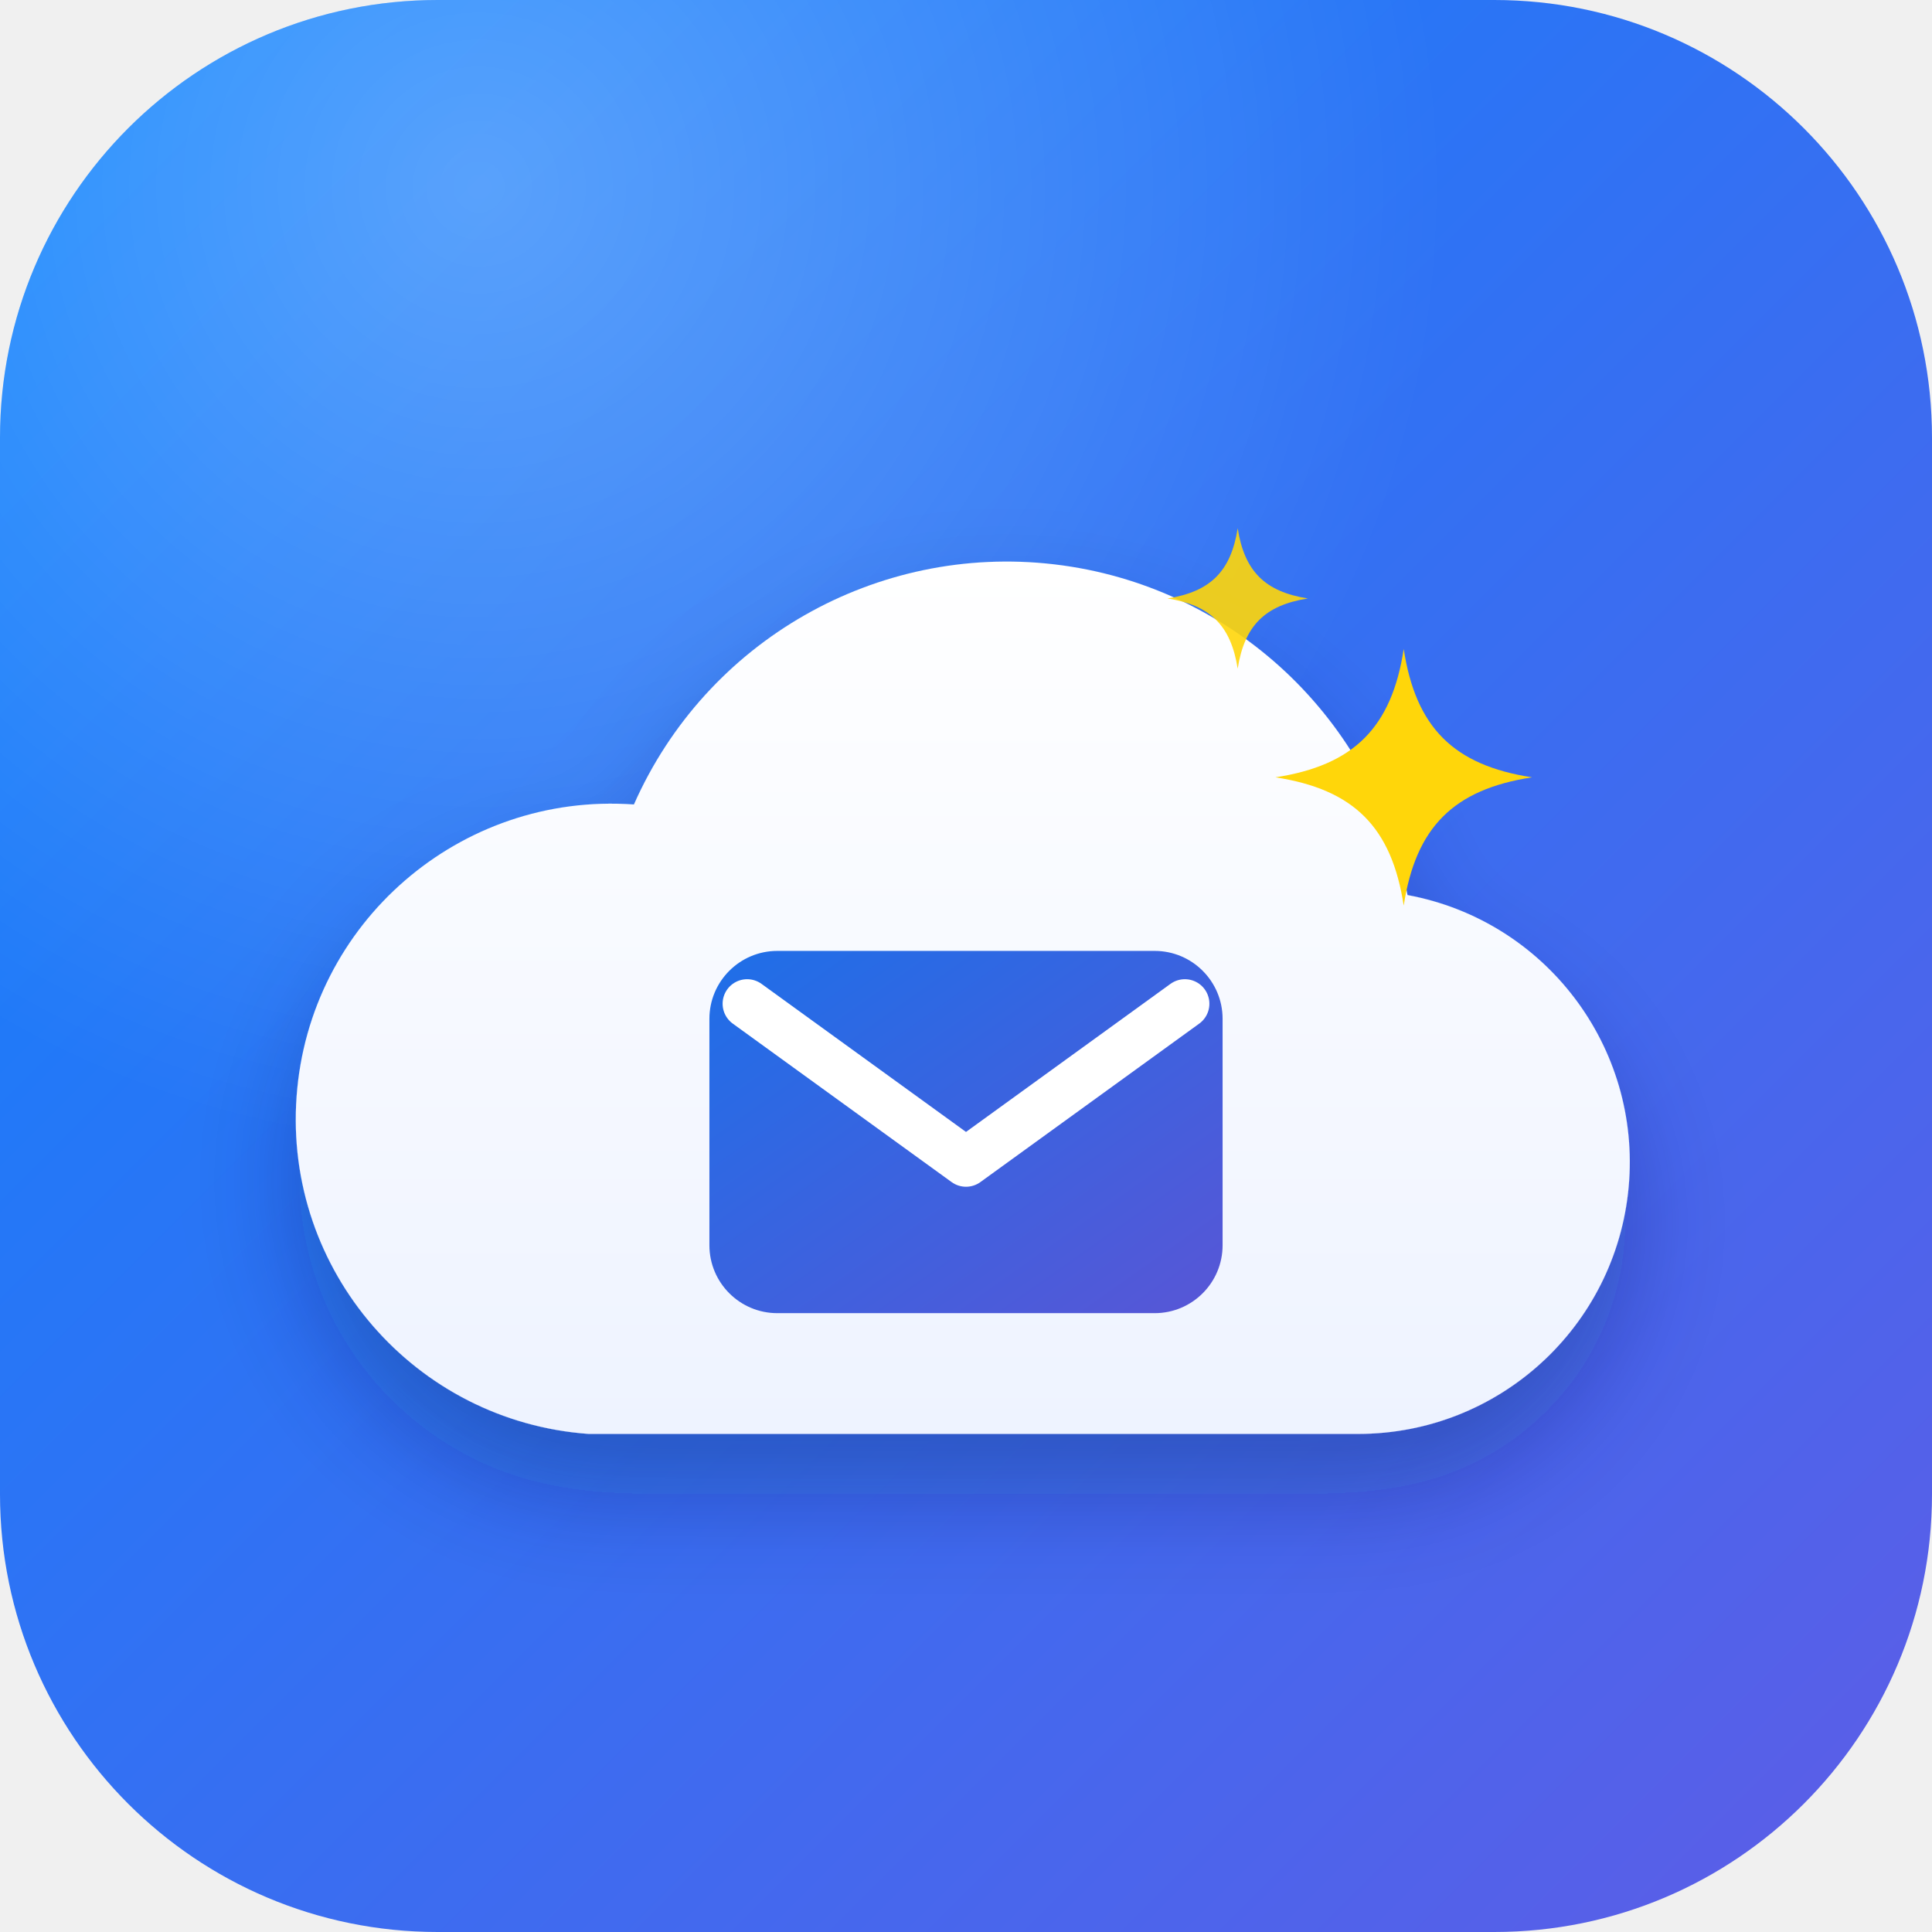
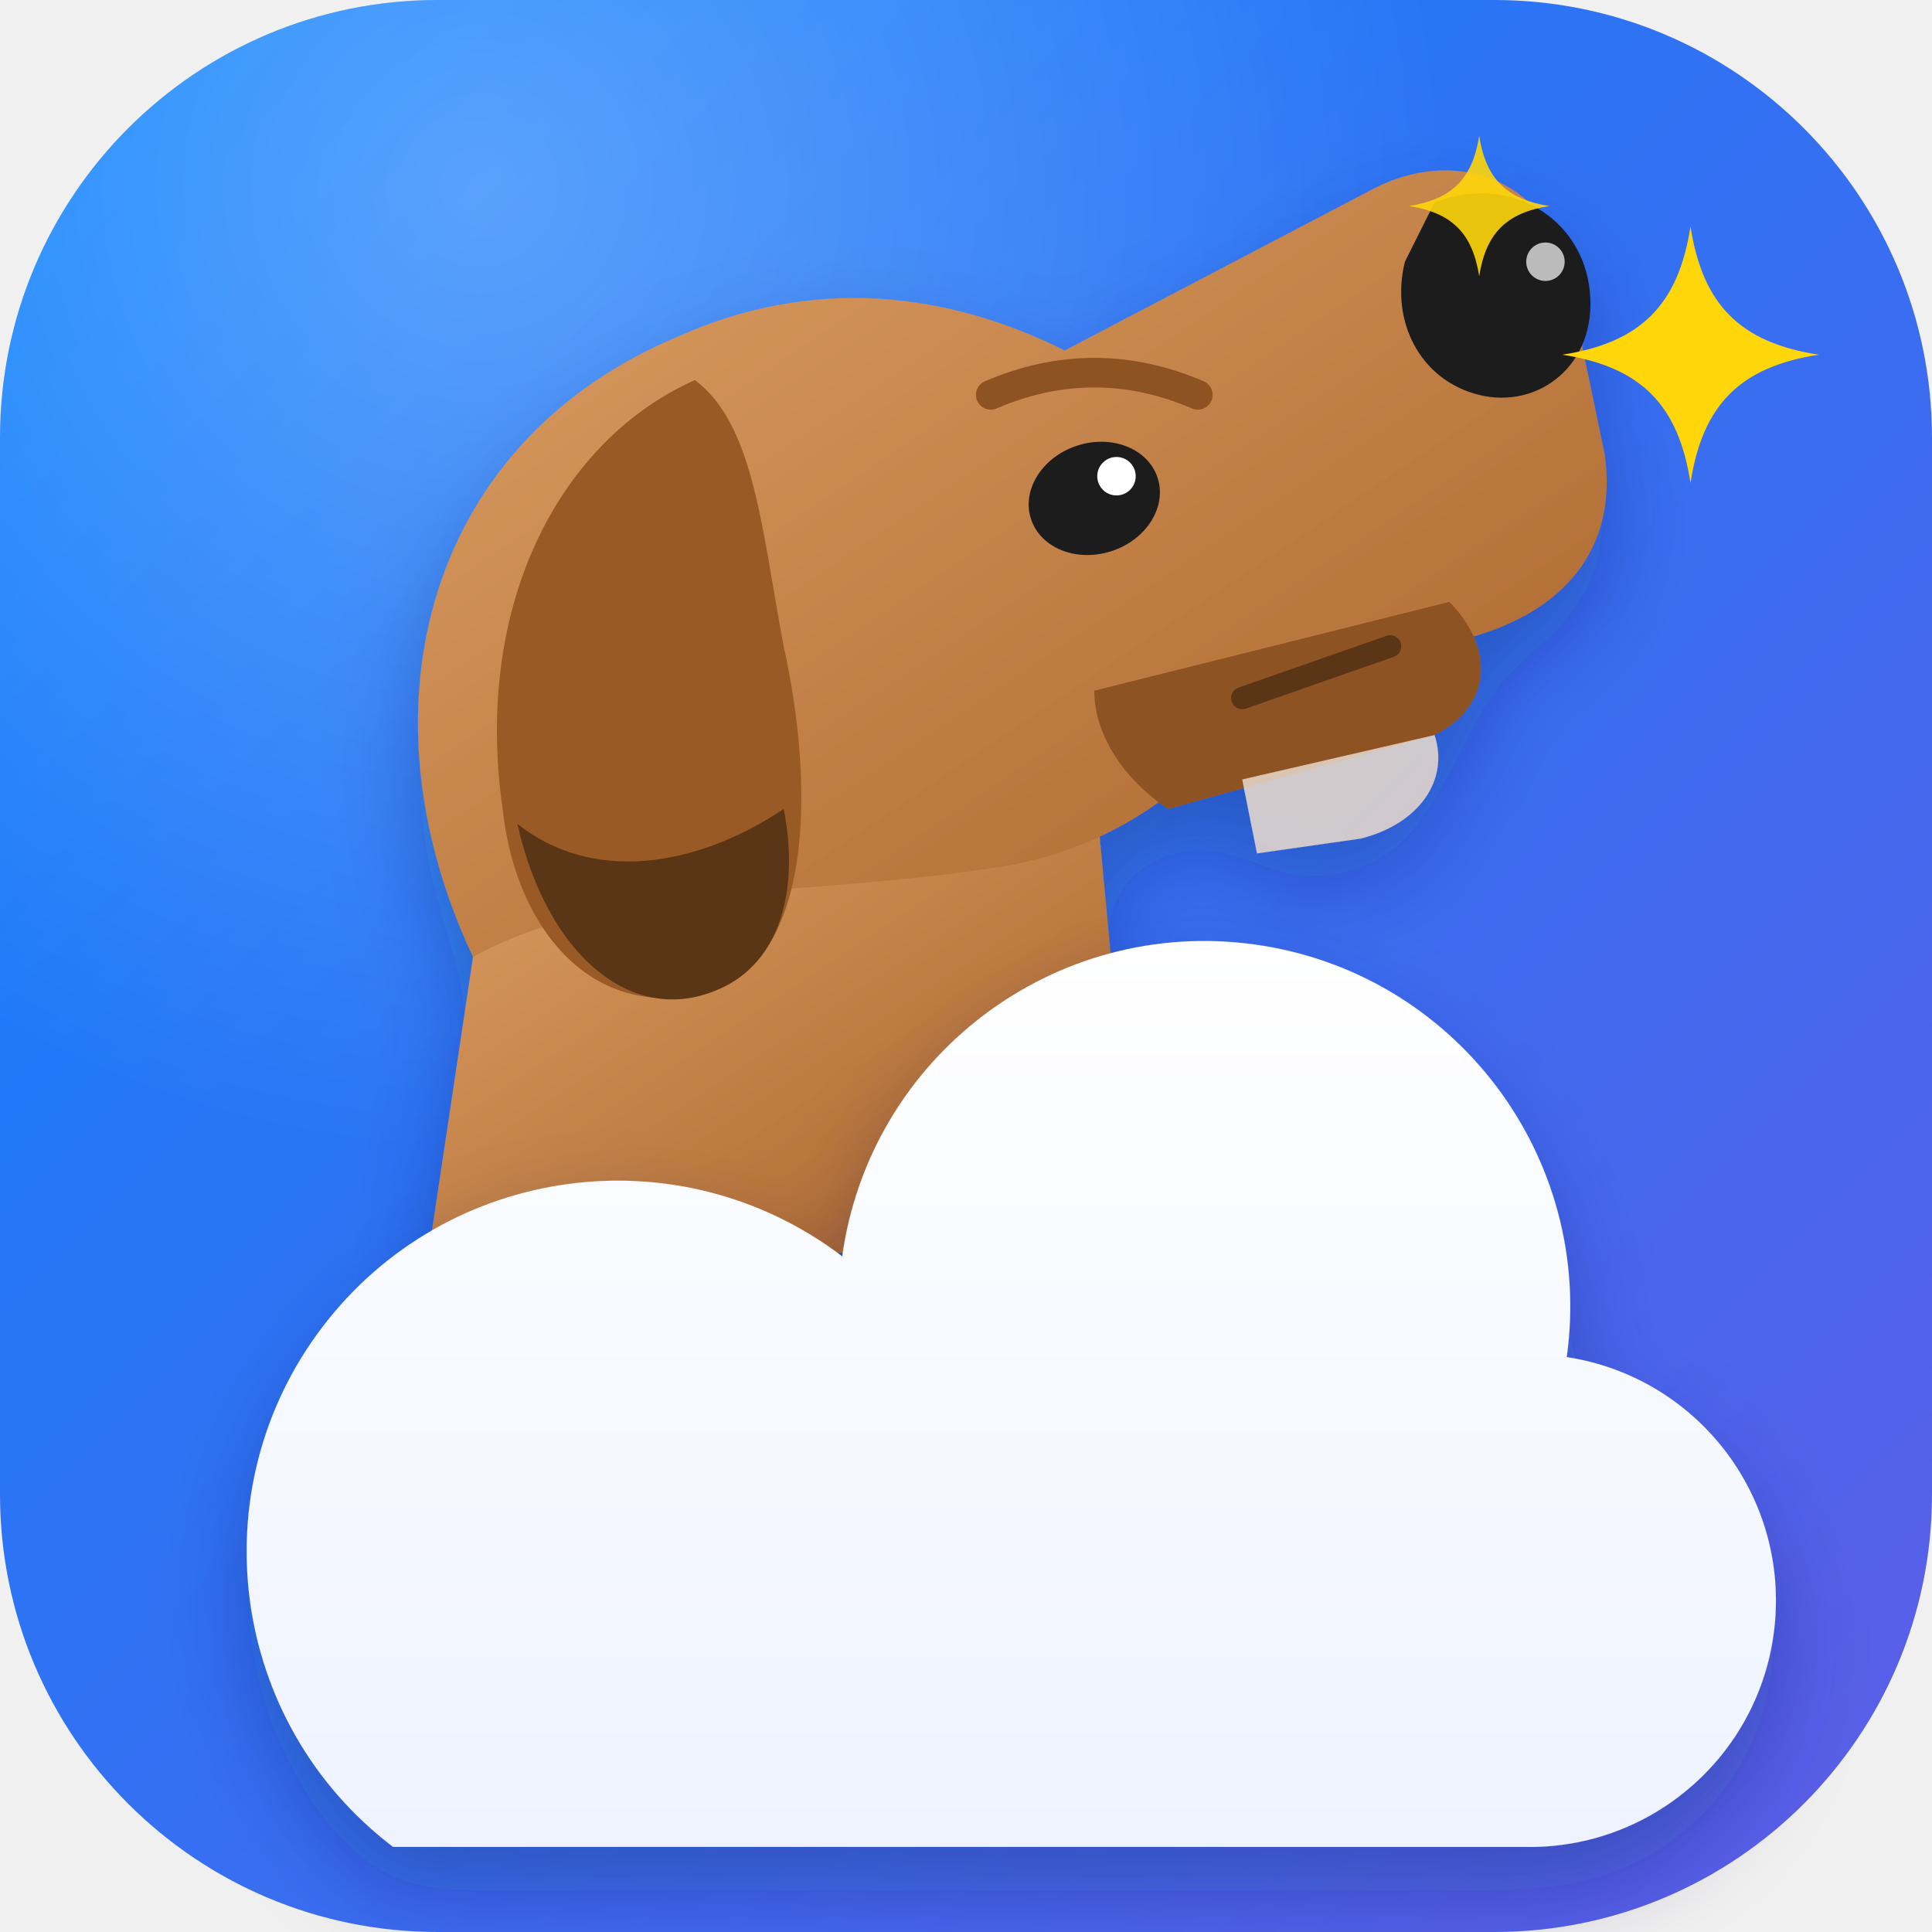
<svg xmlns="http://www.w3.org/2000/svg" viewBox="0 0 256 256" width="256" height="256" role="img" aria-label="Frieda">
  <defs>
    <linearGradient id="bg" x1="0" y1="0" x2="1" y2="1">
      <stop offset="0" stop-color="#0A84FF" />
      <stop offset="1" stop-color="#5E5CE6" />
    </linearGradient>
    <radialGradient id="gloss" cx="0.25" cy="0.1" r="0.9">
      <stop offset="0" stop-color="#FFFFFF" stop-opacity="0.28" />
      <stop offset="0.55" stop-color="#FFFFFF" stop-opacity="0" />
    </radialGradient>
-     <linearGradient id="ink" x1="0" y1="0" x2="1" y2="1">
-       <stop offset="0" stop-color="#1E6FE8" />
-       <stop offset="1" stop-color="#5856D6" />
+     <linearGradient id="fur" x1="0" y1="0" x2="1" y2="1">
+       <stop offset="0" stop-color="#DDA067" />
+       <stop offset="1" stop-color="#A86228" />
    </linearGradient>
    <linearGradient id="cloud" x1="0" y1="0" x2="0" y2="1">
      <stop offset="0" stop-color="#FFFFFF" />
      <stop offset="1" stop-color="#EEF3FF" />
    </linearGradient>
    <filter id="shadow" x="-20%" y="-20%" width="140%" height="150%">
-       <feDropShadow dx="0" dy="8" stdDeviation="7" flood-color="#0B1E5B" flood-opacity="0.30" />
+       <feDropShadow dx="0" dy="6" stdDeviation="6" flood-color="#0B1E5B" flood-opacity="0.30" />
    </filter>
  </defs>
  <rect width="256" height="256" rx="58" fill="url(#bg)" />
  <rect width="256" height="256" rx="58" fill="url(#gloss)" />
-   <path filter="url(#shadow)" fill="url(#cloud)" d="M78 190h102a36 36 0 0 0 6.5-71.4A54 54 0 0 0 84 106.6 40 40 0 0 0 78 190z" />
-   <rect x="94" y="126" width="68" height="48" rx="9" fill="url(#ink)" />
-   <path d="M99 133l29 21 29-21" fill="none" stroke="#FFFFFF" stroke-width="6.5" stroke-linecap="round" stroke-linejoin="round" />
-   <path fill="#FFD60A" d="M186 86c1.6 10.4 6.6 15.4 17 17-10.4 1.6-15.4 6.6-17 17-1.6-10.4-6.6-15.4-17-17 10.4-1.6 15.4-6.6 17-17z" />
-   <path fill="#FFD60A" opacity="0.9" d="M164 70c.9 5.7 3.6 8.4 9.3 9.3-5.7.9-8.4 3.6-9.3 9.3-.9-5.7-3.6-8.4-9.3-9.3 5.7-.9 8.4-3.6 9.3-9.3z" />
+   <g filter="url(#shadow)" transform="translate(-2 -30) scale(0.98)">
+     <path fill="url(#fur)" d="M66 160 C68 148 80 142 96 142 L150 136 L156 200 L60 200 Z" />
+     <path fill="url(#fur)" d="M66 160 C50 126 60 90 94 76 C112 68 130 70 146 78 L188 56 C200 50 212 56 214 68 L219 92 C221 106 212 114 200 117 L172 124 C166 136 152 146 136 148 C110 152 84 150 66 160 Z" />
+     <path fill="#8E5223" d="M150 124 L198 112 C204 118 204 126 196 130 L160 140 C154 136 150 130 150 124 Z" />
+     <path fill="none" stroke="#5A3416" stroke-width="3" stroke-linecap="round" d="M190 118 L170 125" />
+     <path fill="#E7D9CC" opacity="0.85" d="M170 136 L196 130 C198 136 194 142 186 144 L172 146 Z" />
+     <path fill="#1C1C1E" d="M196 58 C206 54 216 60 217 70 C218 80 210 86 202 84 C194 82 190 74 192 66 Z" />
+     <circle cx="211" cy="66" r="2.6" fill="#FFFFFF" opacity="0.7" />
+     <ellipse cx="150" cy="98" rx="9" ry="7.5" fill="#1C1C1E" transform="rotate(-18 150 98)" />
+     <circle cx="153" cy="95" r="2.6" fill="#FFFFFF" />
+     <path fill="none" stroke="#8E5223" stroke-width="4" stroke-linecap="round" d="M136 84 Q150 78 164 84" />
+     <path fill="#9A5A26" d="M96 82 C78 90 66 112 70 140 C72 158 84 170 100 164 C112 158 112 136 108 118 C105 102 104 88 96 82 Z" />
+     <path fill="#5A3416" d="M72 142 C76 160 88 170 100 164 C108 160 110 150 108 140 C96 148 82 150 72 142 Z" />
+   </g>
+   <path filter="url(#shadow)" fill="url(#cloud)" transform="translate(6 22) scale(0.96)" d="M48 232h156a34 34 0 0 0 6-67.6A50 50 0 0 0 110 150.5 38 38 0 0 0 48 232z" />
+   <path fill="#FFD60A" d="M224 30c1.6 10.4 6.6 15.4 17 17-10.4 1.6-15.4 6.6-17 17-1.6-10.4-6.6-15.4-17-17 10.4-1.6 15.4-6.6 17-17z" />
+   <path fill="#FFD60A" opacity="0.9" d="M196 18c.9 5.7 3.6 8.4 9.3 9.3-5.7.9-8.4 3.6-9.3 9.3-.9-5.7-3.6-8.4-9.3-9.3 5.7-.9 8.4-3.6 9.3-9.3z" />
</svg>
